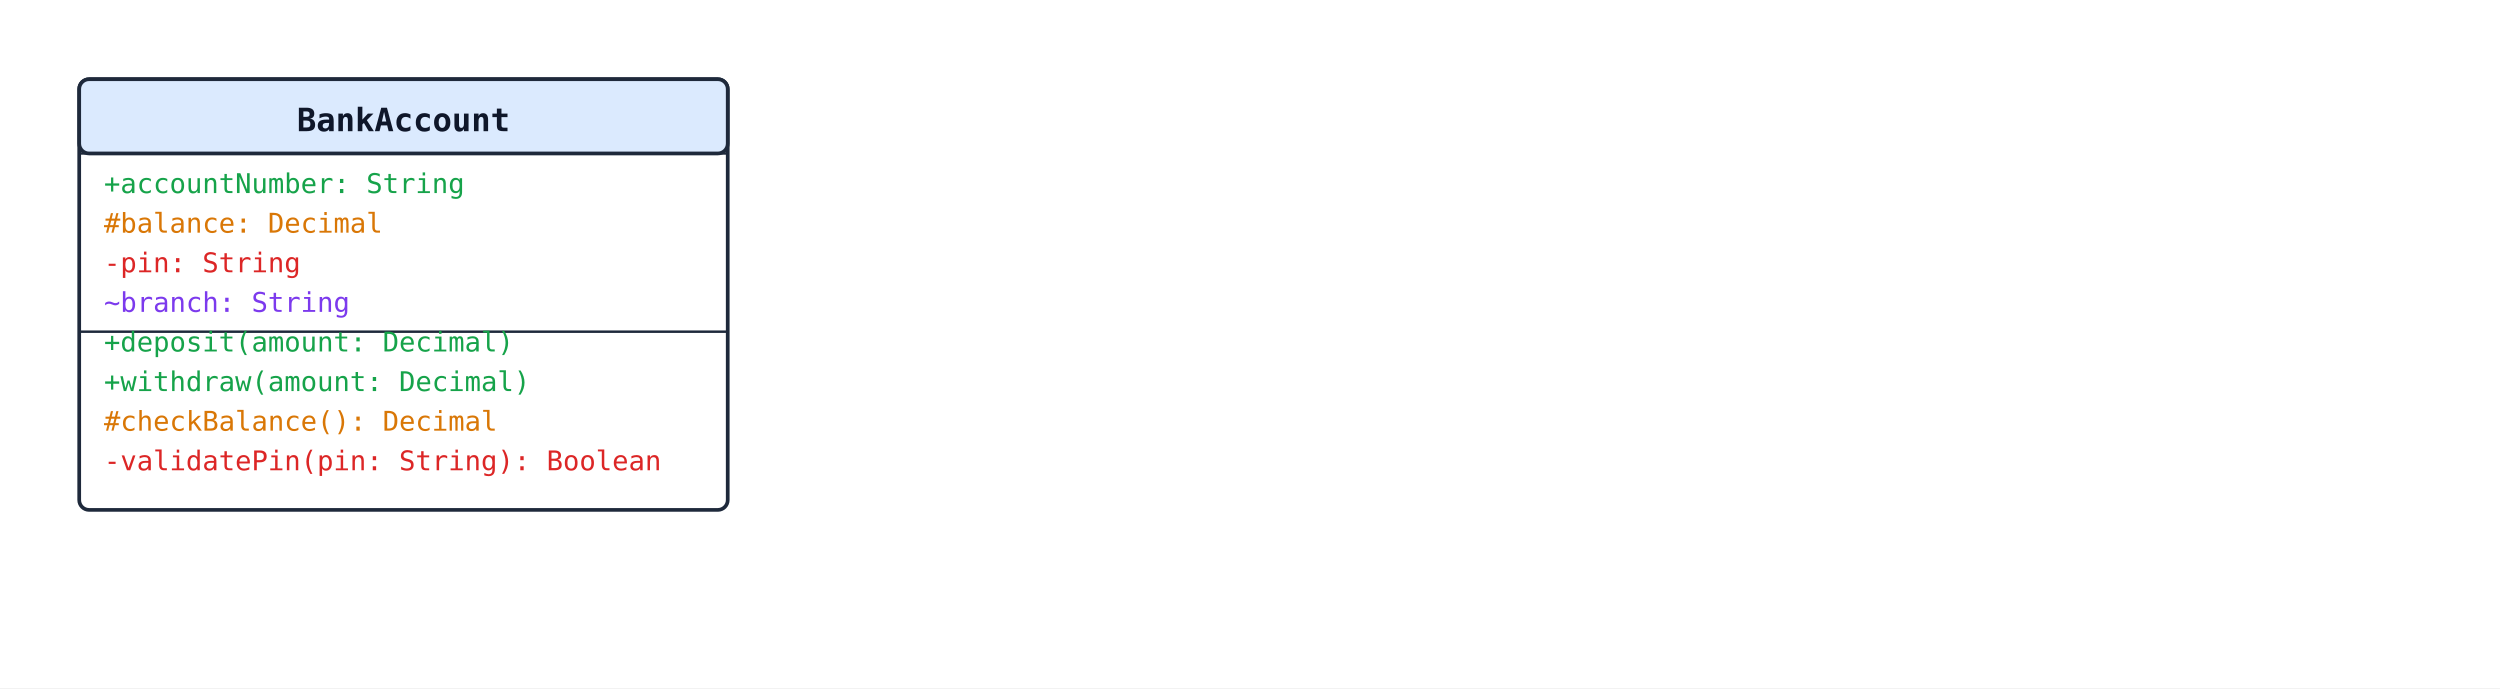
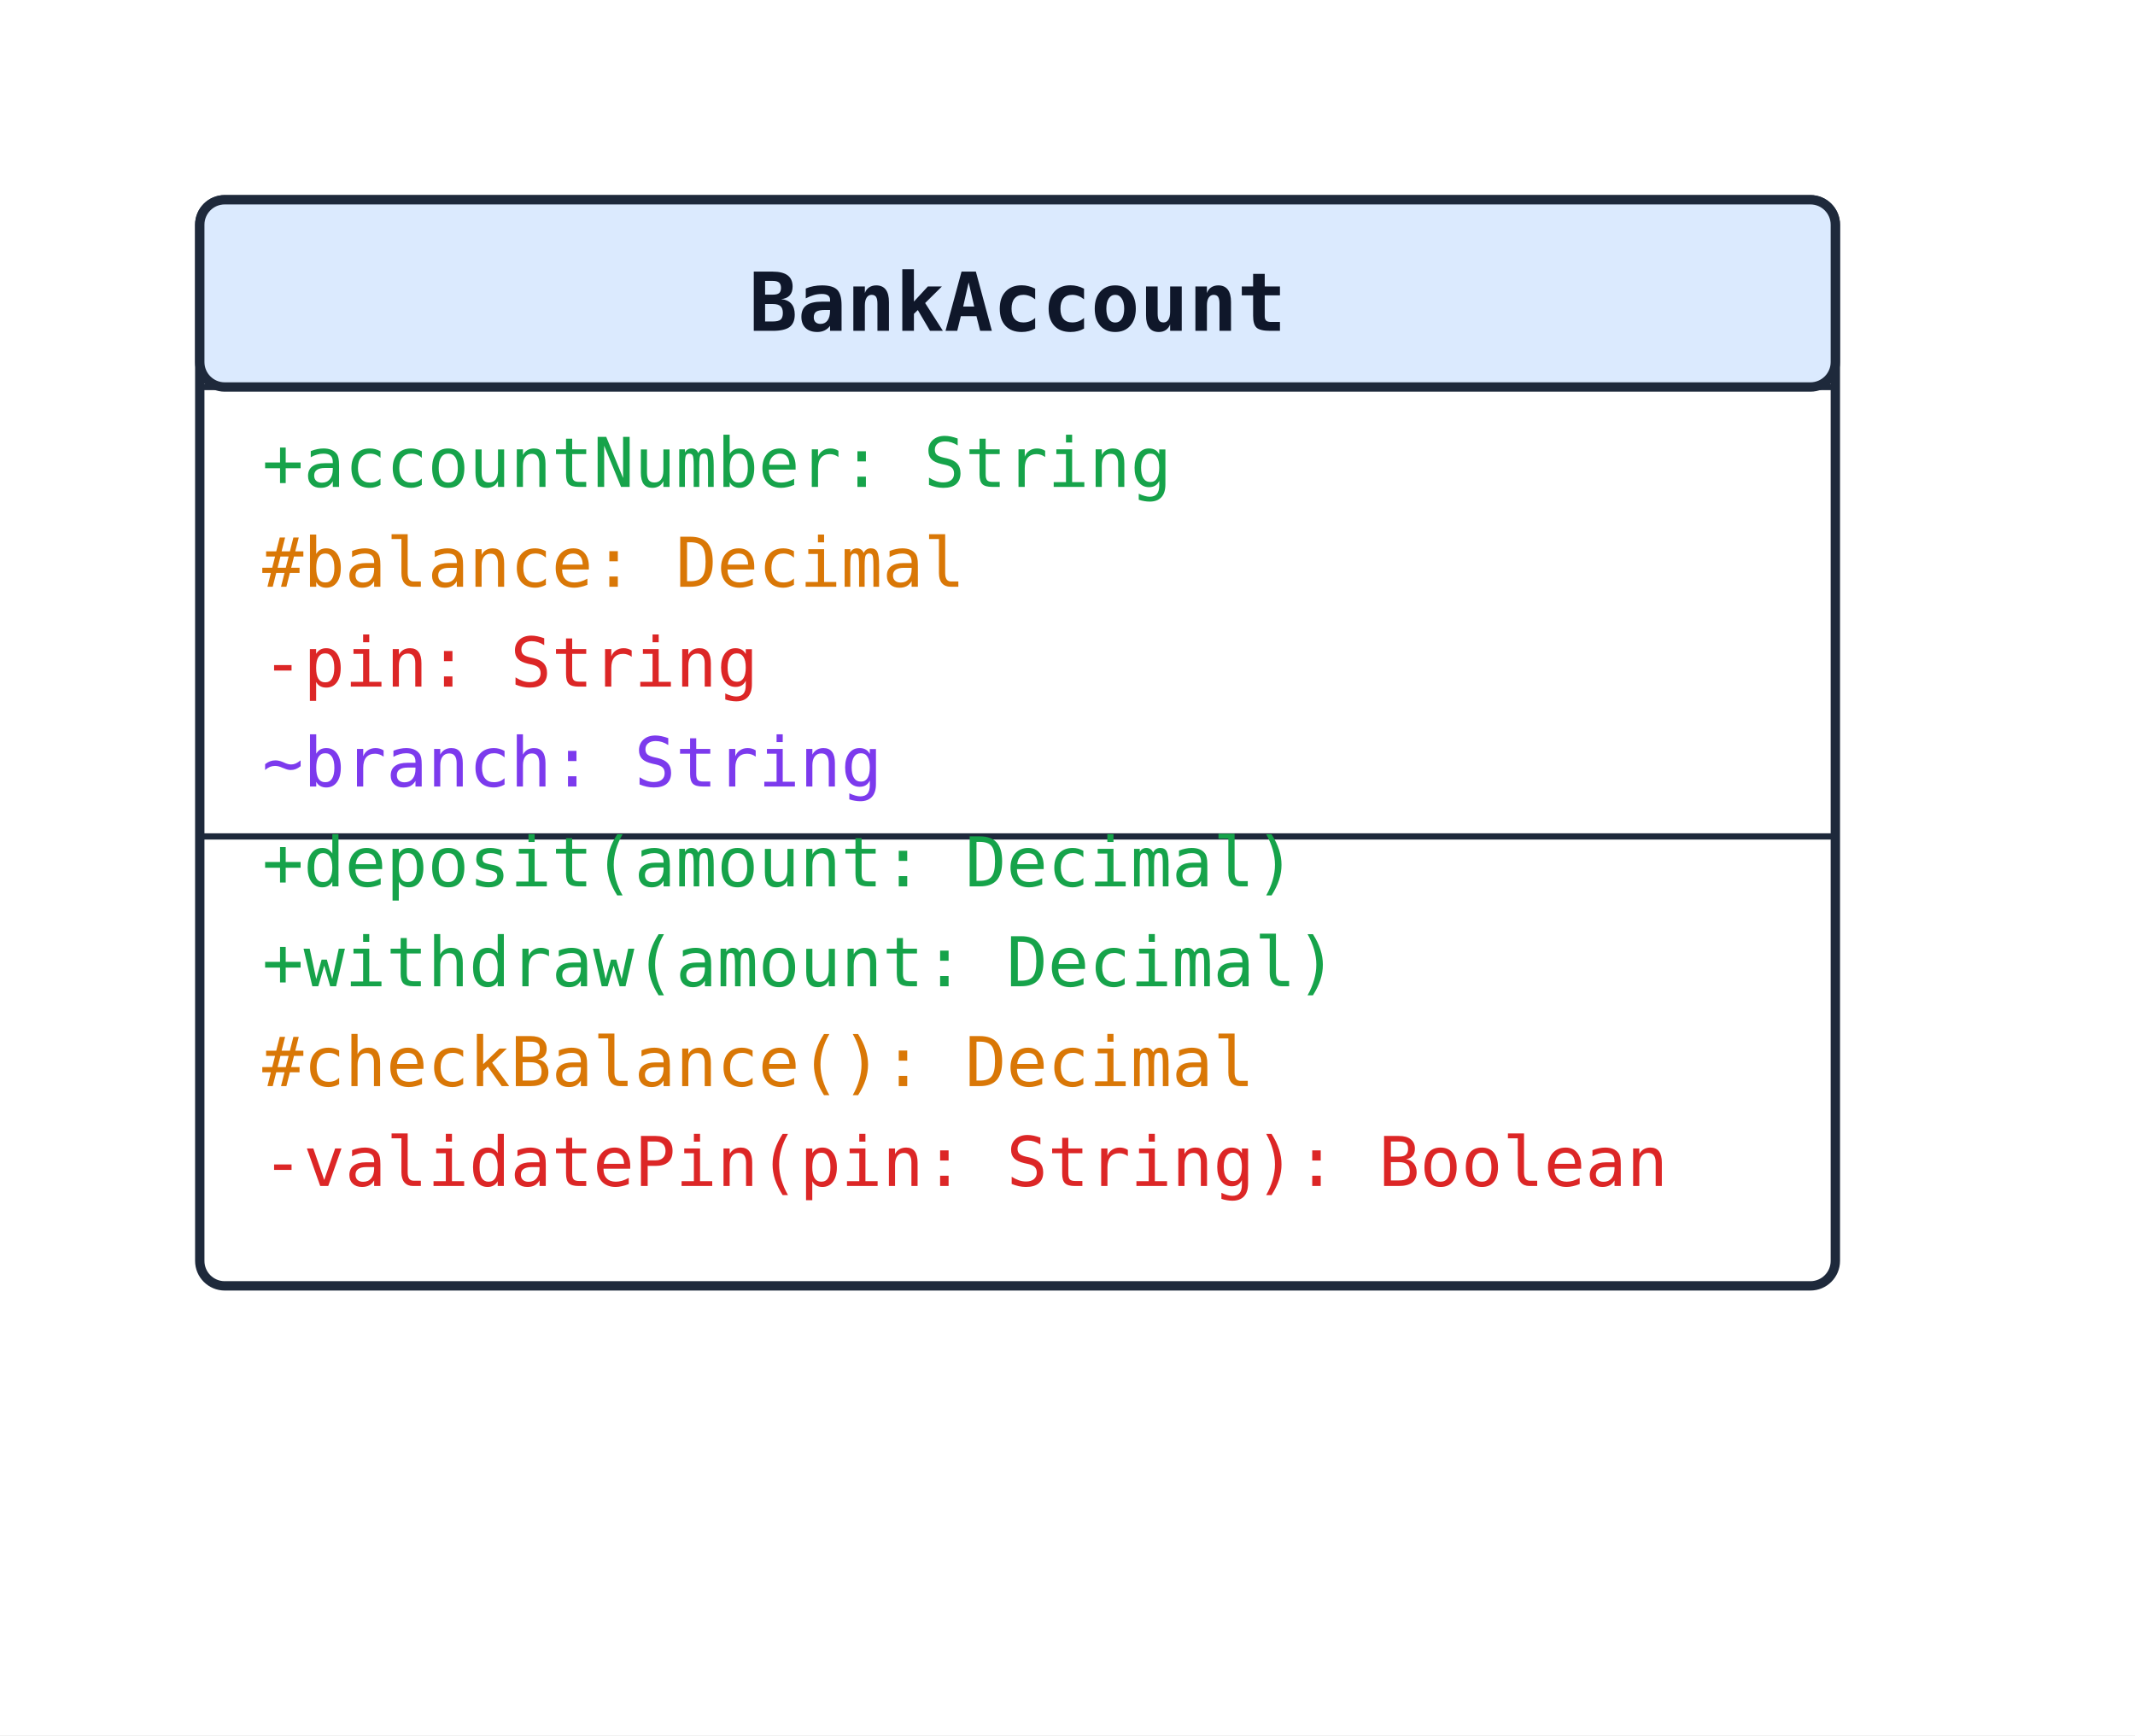
- <svg xmlns="http://www.w3.org/2000/svg" width="1010" height="278" viewBox="0 0 1010 278">
+ <svg xmlns="http://www.w3.org/2000/svg" width="342" height="278" viewBox="0 0 342 278">
  <rect width="100%" height="100%" fill="#ffffff" />
  <defs>
    <marker id="arrow-open" viewBox="0 0 10 10" refX="9" refY="5" markerWidth="10" markerHeight="10" markerUnits="userSpaceOnUse" orient="auto-start-reverse">
      <path d="M0,0 L10,5 L0,10" fill="none" stroke="#1e293b" stroke-width="1.5" />
    </marker>
    <marker id="arrow-triangle" viewBox="0 0 16 16" refX="15" refY="8" markerWidth="16" markerHeight="16" markerUnits="userSpaceOnUse" orient="auto-start-reverse">
      <polygon points="0,1 14,8 0,15" fill="#ffffff" stroke="#1e293b" stroke-width="1.5" fill-rule="nonzero" />
    </marker>
    <marker id="arrow-diamond-filled" viewBox="0 0 14 10" refX="13" refY="5" markerWidth="14" markerHeight="10" markerUnits="userSpaceOnUse" orient="auto-start-reverse">
      <path d="M0,5 L7,0 L14,5 L7,10 z" fill="#1e293b" stroke="#1e293b" stroke-width="1" />
    </marker>
    <marker id="arrow-diamond-open" viewBox="0 0 14 10" refX="13" refY="5" markerWidth="14" markerHeight="10" markerUnits="userSpaceOnUse" orient="auto-start-reverse">
      <path d="M0,5 L7,0 L14,5 L7,10 z" fill="#ffffff" stroke="#1e293b" stroke-width="1" />
    </marker>
  </defs>
  <rect x="32" y="32" width="262" height="174" rx="4" ry="4" fill="#ffffff" stroke="#1e293b" stroke-width="1.5" />
  <rect x="32" y="32" width="262" height="30" rx="4" ry="4" fill="#dbeafe" stroke="#1e293b" stroke-width="1.5" />
  <line x1="32" y1="62" x2="294" y2="62" stroke="#1e293b" stroke-width="1" />
  <text x="163" y="53" text-anchor="middle" font-family="monospace" font-size="13" font-weight="600" fill="#0f172a">BankAccount</text>
  <text class="uml-member" data-uml-visibility="public" x="42" y="78" font-family="monospace" font-size="11" fill="#16a34a">+accountNumber: String</text>
  <text class="uml-member" data-uml-visibility="protected" x="42" y="94" font-family="monospace" font-size="11" fill="#d97706">#balance: Decimal</text>
  <text class="uml-member" data-uml-visibility="private" x="42" y="110" font-family="monospace" font-size="11" fill="#dc2626">-pin: String</text>
  <text class="uml-member" data-uml-visibility="package" x="42" y="126" font-family="monospace" font-size="11" fill="#7c3aed">~branch: String</text>
  <line x1="32" y1="134" x2="294" y2="134" stroke="#1e293b" stroke-width="1" />
  <text class="uml-member" data-uml-visibility="public" x="42" y="142" font-family="monospace" font-size="11" fill="#16a34a">+deposit(amount: Decimal)</text>
  <text class="uml-member" data-uml-visibility="public" x="42" y="158" font-family="monospace" font-size="11" fill="#16a34a">+withdraw(amount: Decimal)</text>
  <text class="uml-member" data-uml-visibility="protected" x="42" y="174" font-family="monospace" font-size="11" fill="#d97706">#checkBalance(): Decimal</text>
  <text class="uml-member" data-uml-visibility="private" x="42" y="190" font-family="monospace" font-size="11" fill="#dc2626">-validatePin(pin: String): Boolean</text>
</svg>
